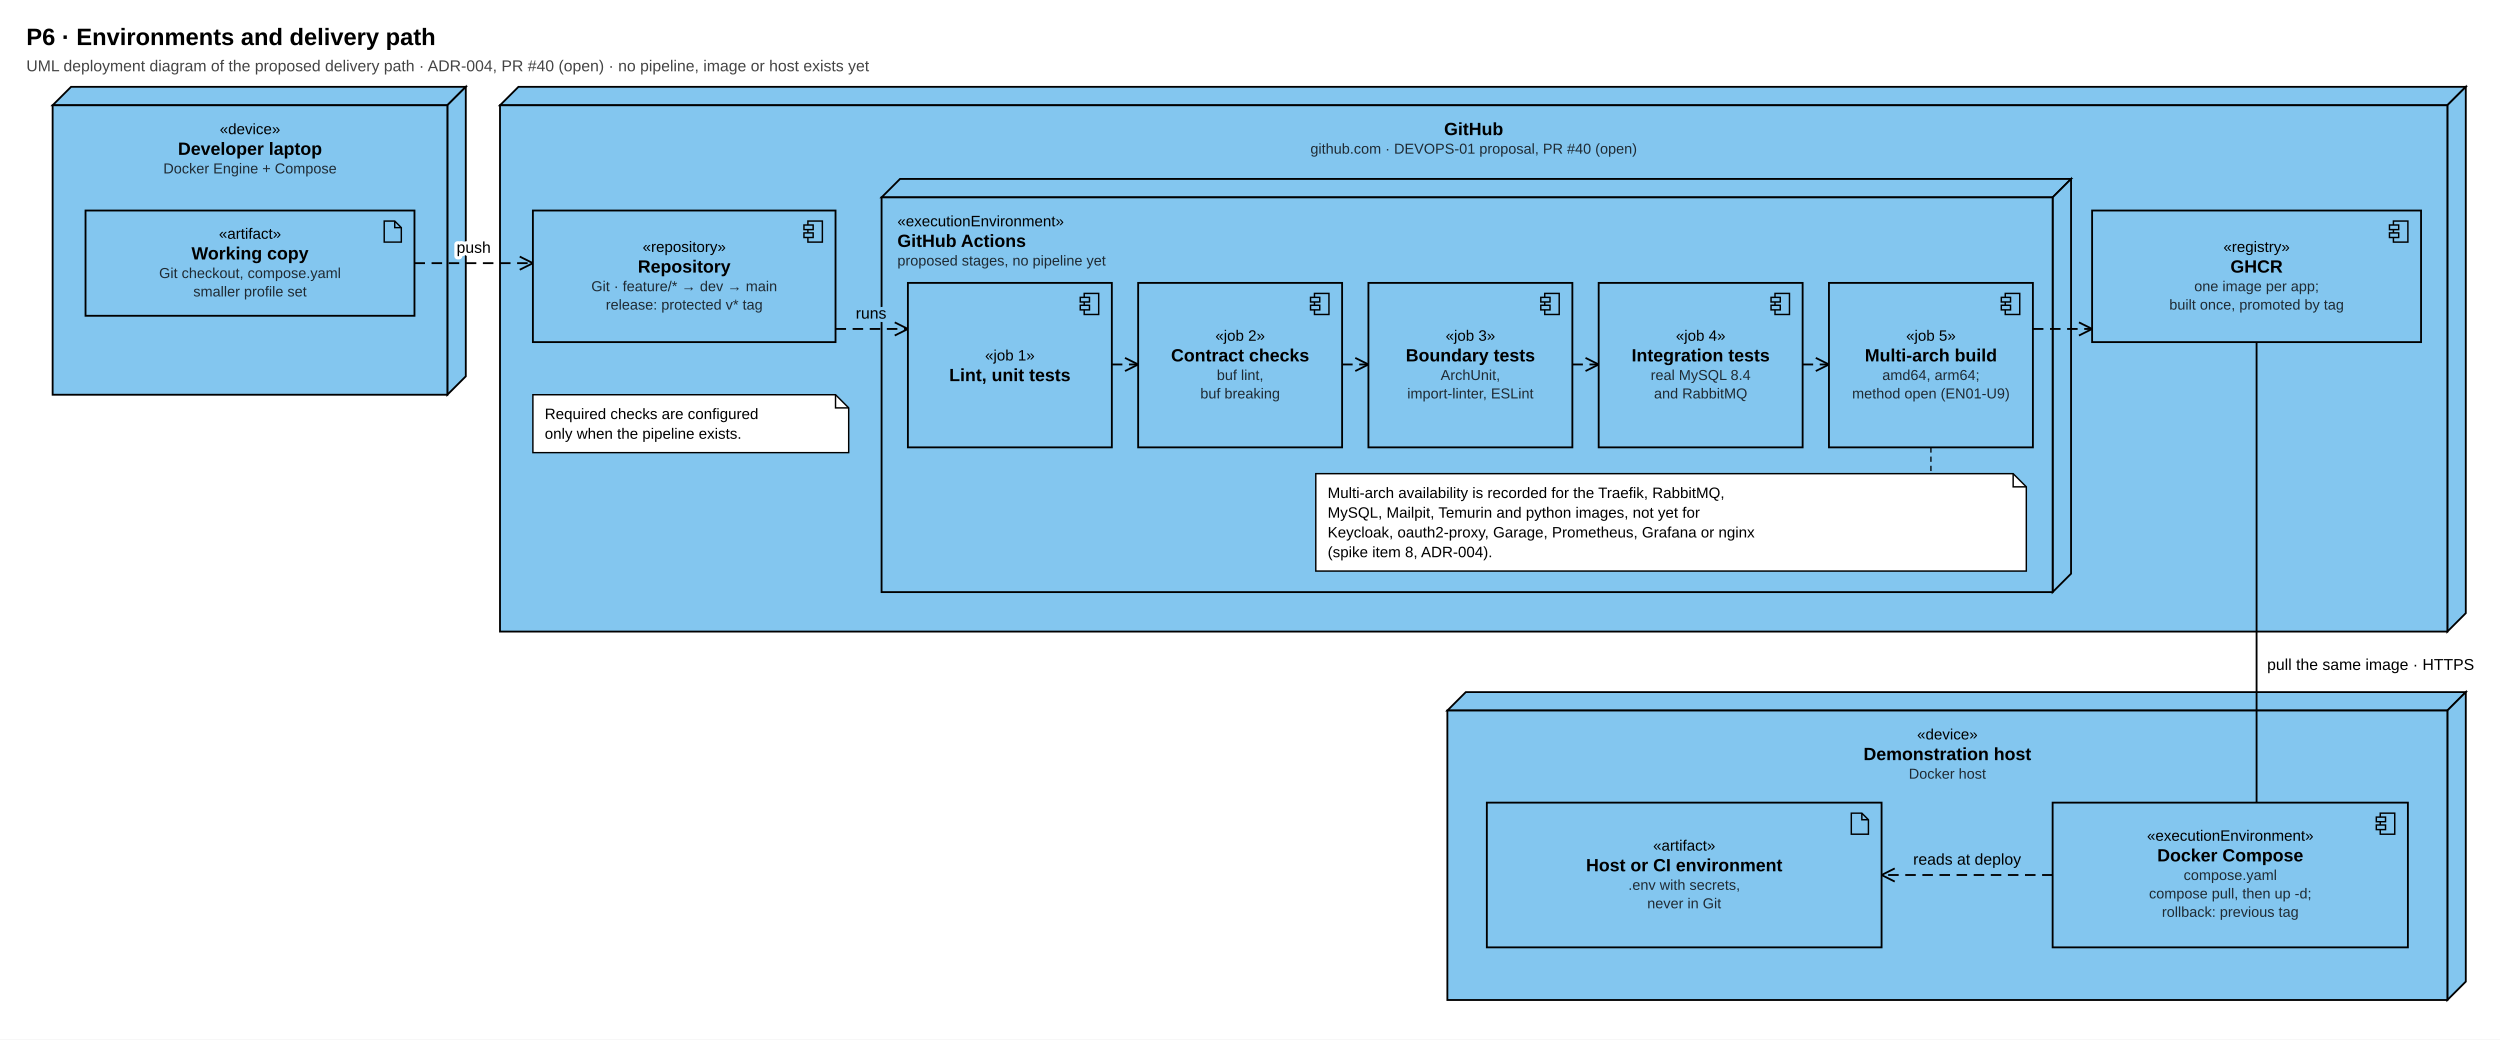
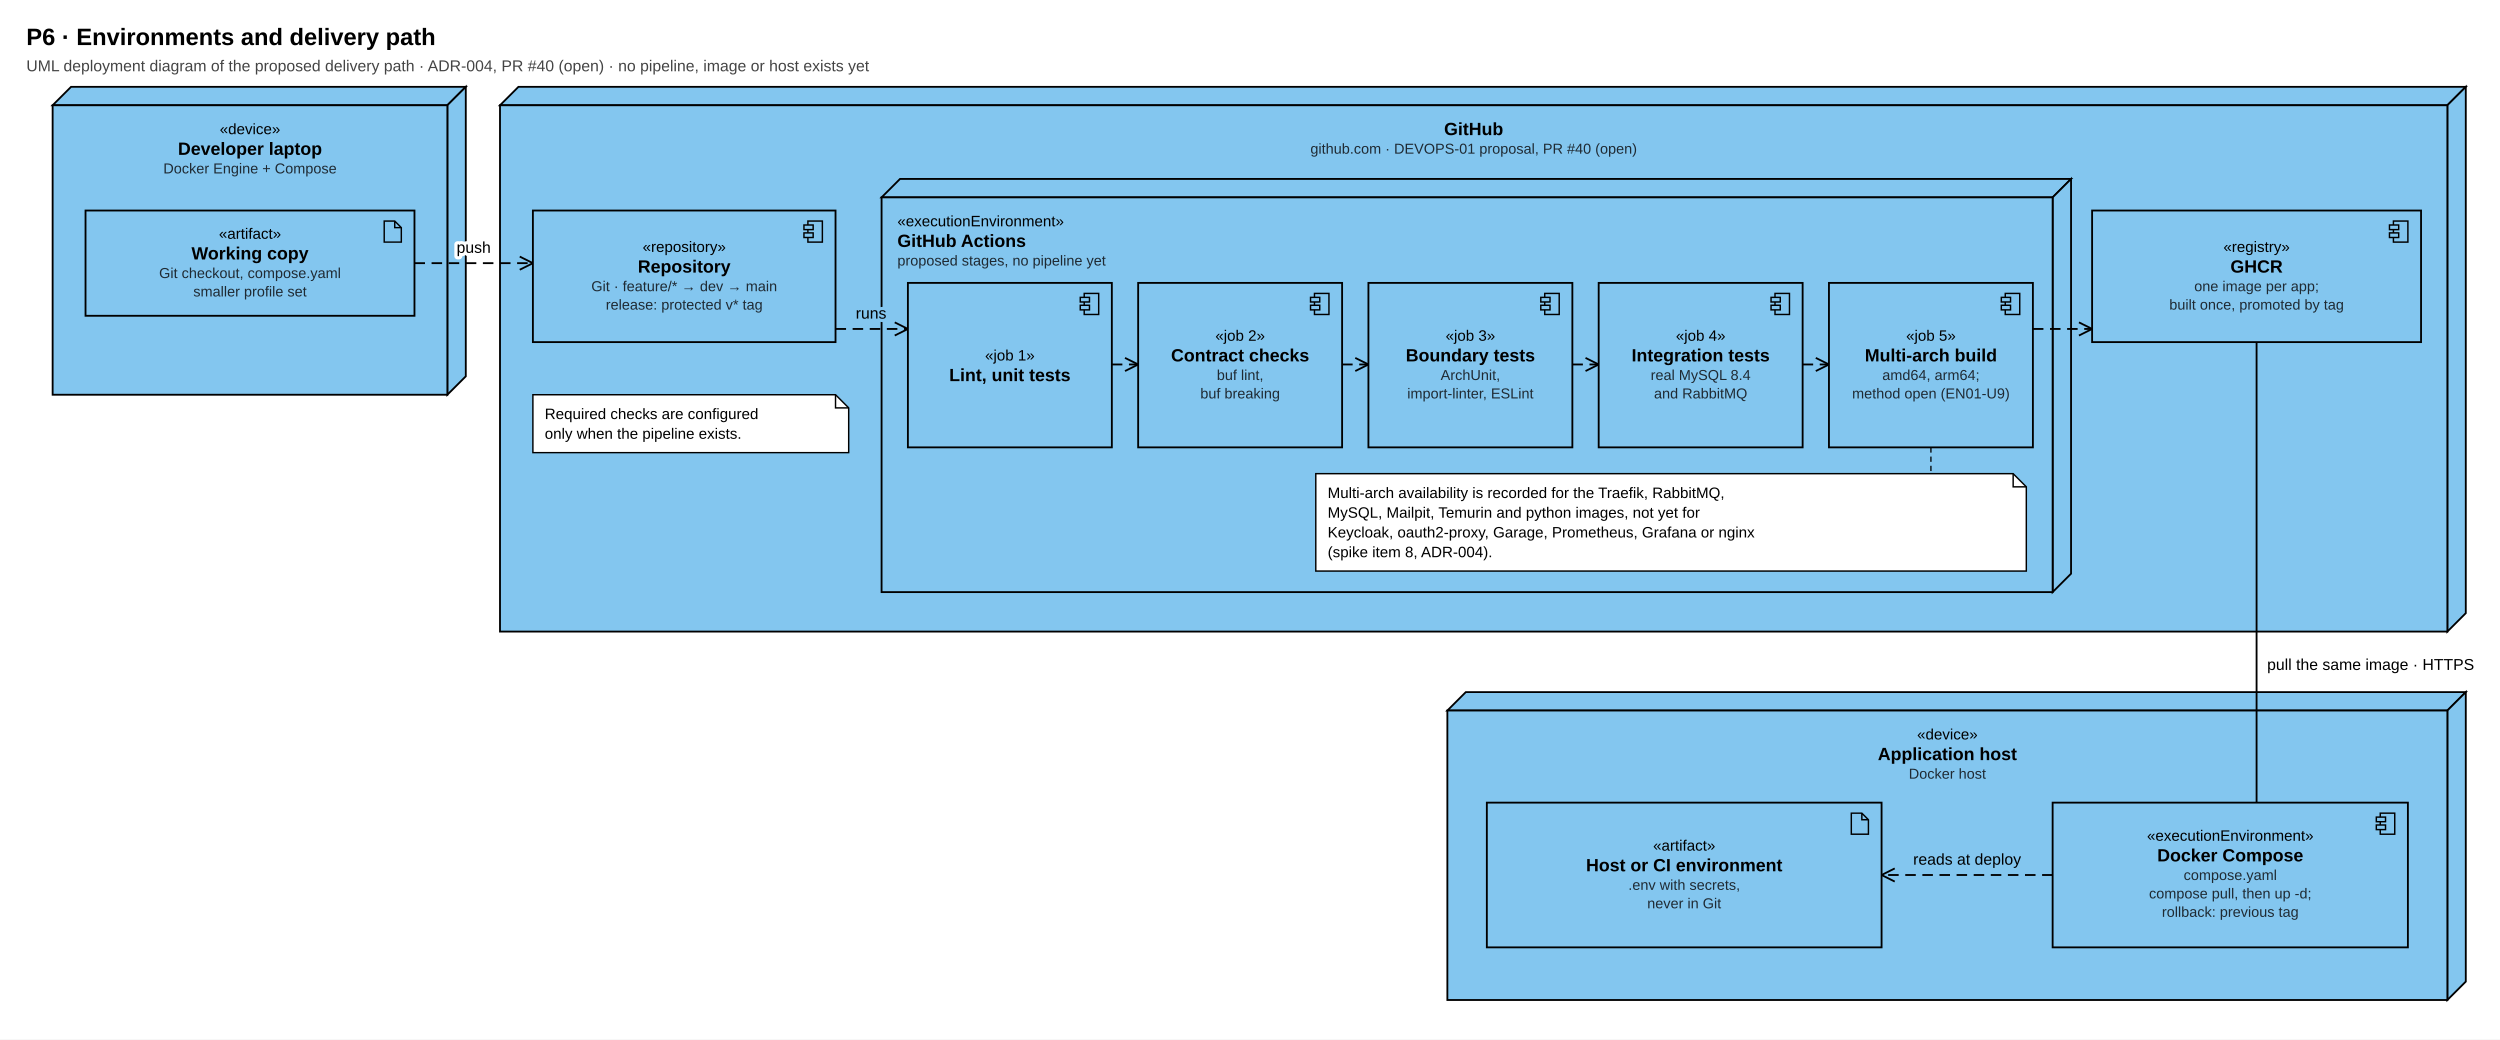
<svg xmlns="http://www.w3.org/2000/svg" width="1900" height="790" viewBox="0 0 1900 790" font-family="Arial, 'Liberation Sans', Helvetica, sans-serif">
  <defs>
    <marker id="open" viewBox="0 0 12 12" refX="11" refY="6" markerWidth="12" markerHeight="12" markerUnits="userSpaceOnUse" orient="auto">
      <path d="M1 1 L11 6 L1 11" fill="none" stroke="#000000" stroke-width="1.4" />
    </marker>
  </defs>
  <rect width="100%" height="100%" fill="#FFFFFF" />
  <path d="M40 80 l14 -14 h300 l-14 14 z" fill="#83C6EF" stroke="#000000" stroke-width="1.4" />
  <path d="M340 80 l14 -14 v220 l-14 14 z" fill="#83C6EF" stroke="#000000" stroke-width="1.4" />
  <rect x="40" y="80" width="300" height="220" fill="#83C6EF" stroke="#000000" stroke-width="1.4" />
  <text x="190.0" y="98" font-size="11.5" fill="#000000" text-anchor="middle" dominant-baseline="central">«device»</text>
  <text x="190.0" y="113" font-size="13.5" font-weight="bold" fill="#000000" text-anchor="middle" dominant-baseline="central">Developer laptop</text>
  <text x="190.0" y="128" font-size="11" fill="#1F2A33" text-anchor="middle" dominant-baseline="central">Docker Engine + Compose</text>
  <path d="M380 80 l14 -14 h1480 l-14 14 z" fill="#83C6EF" stroke="#000000" stroke-width="1.4" />
  <path d="M1860 80 l14 -14 v400 l-14 14 z" fill="#83C6EF" stroke="#000000" stroke-width="1.4" />
  <rect x="380" y="80" width="1480" height="400" fill="#83C6EF" stroke="#000000" stroke-width="1.4" />
  <text x="1120.0" y="98" font-size="13.5" font-weight="bold" fill="#000000" text-anchor="middle" dominant-baseline="central">GitHub</text>
  <text x="1120.0" y="113" font-size="11" fill="#1F2A33" text-anchor="middle" dominant-baseline="central">github.com · DEVOPS-01 proposal, PR #40 (open)</text>
  <path d="M670 150 l14 -14 h890 l-14 14 z" fill="#83C6EF" stroke="#000000" stroke-width="1.4" />
  <path d="M1560 150 l14 -14 v300 l-14 14 z" fill="#83C6EF" stroke="#000000" stroke-width="1.4" />
  <rect x="670" y="150" width="890" height="300" fill="#83C6EF" stroke="#000000" stroke-width="1.4" />
  <text x="682" y="168" font-size="11.5" fill="#000000" text-anchor="start" dominant-baseline="central">«executionEnvironment»</text>
  <text x="682" y="183" font-size="13.5" font-weight="bold" fill="#000000" text-anchor="start" dominant-baseline="central">GitHub Actions</text>
  <text x="682" y="198" font-size="11" fill="#1F2A33" text-anchor="start" dominant-baseline="central">proposed stages, no pipeline yet</text>
  <path d="M1100 540 l14 -14 h760 l-14 14 z" fill="#83C6EF" stroke="#000000" stroke-width="1.4" />
  <path d="M1860 540 l14 -14 v220 l-14 14 z" fill="#83C6EF" stroke="#000000" stroke-width="1.4" />
  <rect x="1100" y="540" width="760" height="220" fill="#83C6EF" stroke="#000000" stroke-width="1.4" />
  <text x="1480.0" y="558" font-size="11.5" fill="#000000" text-anchor="middle" dominant-baseline="central">«device»</text>
-   <text x="1480.0" y="573" font-size="13.5" font-weight="bold" fill="#000000" text-anchor="middle" dominant-baseline="central">Demonstration host</text>
+   <text x="1480.0" y="573" font-size="13.5" font-weight="bold" fill="#000000" text-anchor="middle" dominant-baseline="central">Application host</text>
  <text x="1480.0" y="588" font-size="11" fill="#1F2A33" text-anchor="middle" dominant-baseline="central">Docker host</text>
  <path d="M845 277 L865 277" stroke="#000000" stroke-width="1.4" fill="none" stroke-dasharray="8 5" marker-end="url(#open)" />
  <path d="M1020 277 L1040 277" stroke="#000000" stroke-width="1.4" fill="none" stroke-dasharray="8 5" marker-end="url(#open)" />
  <path d="M1195 277 L1215 277" stroke="#000000" stroke-width="1.4" fill="none" stroke-dasharray="8 5" marker-end="url(#open)" />
  <path d="M1370 277 L1390 277" stroke="#000000" stroke-width="1.4" fill="none" stroke-dasharray="8 5" marker-end="url(#open)" />
  <path d="M315 200 L405 200" stroke="#000000" stroke-width="1.4" fill="none" stroke-dasharray="8 5" marker-end="url(#open)" />
  <text stroke="#FFFFFF" stroke-width="5" stroke-linejoin="round" x="360" y="188" font-size="12" fill="#000000" text-anchor="middle" dominant-baseline="central">push</text>
  <text x="360" y="188" font-size="12" fill="#000000" text-anchor="middle" dominant-baseline="central">push</text>
  <path d="M635 250 L690 250" stroke="#000000" stroke-width="1.4" fill="none" stroke-dasharray="8 5" marker-end="url(#open)" />
  <text stroke="#83C6EF" stroke-width="5" stroke-linejoin="round" x="662" y="238" font-size="12" fill="#000000" text-anchor="middle" dominant-baseline="central">runs</text>
  <text x="662" y="238" font-size="12" fill="#000000" text-anchor="middle" dominant-baseline="central">runs</text>
  <path d="M1545 250 L1590 250" stroke="#000000" stroke-width="1.4" fill="none" stroke-dasharray="8 5" marker-end="url(#open)" />
  <path d="M1715 260 L1715 610" stroke="#000000" stroke-width="1.4" fill="none" />
  <text stroke="#FFFFFF" stroke-width="5" stroke-linejoin="round" x="1723" y="505" font-size="12" fill="#000000" text-anchor="start" dominant-baseline="central">pull the same image · HTTPS</text>
  <text x="1723" y="505" font-size="12" fill="#000000" text-anchor="start" dominant-baseline="central">pull the same image · HTTPS</text>
  <path d="M1560 665 L1430 665" stroke="#000000" stroke-width="1.4" fill="none" stroke-dasharray="8 5" marker-end="url(#open)" />
  <text stroke="#83C6EF" stroke-width="5" stroke-linejoin="round" x="1495" y="653" font-size="12" fill="#000000" text-anchor="middle" dominant-baseline="central">reads at deploy</text>
  <text x="1495" y="653" font-size="12" fill="#000000" text-anchor="middle" dominant-baseline="central">reads at deploy</text>
  <path d="M1467.5 340 L1467.5 360" stroke="#000000" stroke-width="1" stroke-dasharray="4 3" fill="none" />
  <text x="20" y="28" font-size="18" font-weight="bold" fill="#000000" text-anchor="start" dominant-baseline="central">P6 · Environments and delivery path</text>
  <text x="20" y="50" font-size="12" fill="#444444" text-anchor="start" dominant-baseline="central">UML deployment diagram of the proposed delivery path · ADR-004, PR #40 (open) · no pipeline, image or host exists yet</text>
  <rect x="65" y="160" width="250" height="80" fill="#83C6EF" stroke="#000000" stroke-width="1.4" />
  <path d="M292 168 h8 l5 5 v11 h-13 z M300 168 v5 h5" stroke="#000000" stroke-width="1.1" fill="#83C6EF" />
  <text x="190.0" y="177.5" font-size="11.5" fill="#000000" text-anchor="middle" dominant-baseline="central">«artifact»</text>
  <text x="190.0" y="192.5" font-size="13.5" font-weight="bold" fill="#000000" text-anchor="middle" dominant-baseline="central">Working copy</text>
  <text x="190.0" y="207.5" font-size="11" fill="#1F2A33" text-anchor="middle" dominant-baseline="central">Git checkout, compose.yaml</text>
  <text x="190.0" y="221.5" font-size="11" fill="#1F2A33" text-anchor="middle" dominant-baseline="central">smaller profile set</text>
  <rect x="405" y="160" width="230" height="100" fill="#83C6EF" stroke="#000000" stroke-width="1.4" />
  <rect x="614" y="168" width="11" height="16" stroke="#000000" stroke-width="1.1" fill="#83C6EF" />
  <rect x="611" y="171" width="7" height="3.5" stroke="#000000" stroke-width="1.1" fill="#83C6EF" />
  <rect x="611" y="177" width="7" height="3.5" stroke="#000000" stroke-width="1.1" fill="#83C6EF" />
  <text x="520.0" y="187.5" font-size="11.5" fill="#000000" text-anchor="middle" dominant-baseline="central">«repository»</text>
  <text x="520.0" y="202.5" font-size="13.5" font-weight="bold" fill="#000000" text-anchor="middle" dominant-baseline="central">Repository</text>
  <text x="520.0" y="217.5" font-size="11" fill="#1F2A33" text-anchor="middle" dominant-baseline="central">Git · feature/* → dev → main</text>
  <text x="520.0" y="231.5" font-size="11" fill="#1F2A33" text-anchor="middle" dominant-baseline="central">release: protected v* tag</text>
  <rect x="690" y="215" width="155" height="125" fill="#83C6EF" stroke="#000000" stroke-width="1.4" />
  <rect x="824" y="223" width="11" height="16" stroke="#000000" stroke-width="1.1" fill="#83C6EF" />
  <rect x="821" y="226" width="7" height="3.5" stroke="#000000" stroke-width="1.1" fill="#83C6EF" />
  <rect x="821" y="232" width="7" height="3.5" stroke="#000000" stroke-width="1.1" fill="#83C6EF" />
  <text x="767.5" y="270.0" font-size="11.5" fill="#000000" text-anchor="middle" dominant-baseline="central">«job 1»</text>
  <text x="767.5" y="285.0" font-size="13.5" font-weight="bold" fill="#000000" text-anchor="middle" dominant-baseline="central">Lint, unit tests</text>
  <rect x="865" y="215" width="155" height="125" fill="#83C6EF" stroke="#000000" stroke-width="1.4" />
  <rect x="999" y="223" width="11" height="16" stroke="#000000" stroke-width="1.1" fill="#83C6EF" />
  <rect x="996" y="226" width="7" height="3.5" stroke="#000000" stroke-width="1.1" fill="#83C6EF" />
  <rect x="996" y="232" width="7" height="3.5" stroke="#000000" stroke-width="1.1" fill="#83C6EF" />
  <text x="942.5" y="255.0" font-size="11.5" fill="#000000" text-anchor="middle" dominant-baseline="central">«job 2»</text>
  <text x="942.5" y="270.0" font-size="13.5" font-weight="bold" fill="#000000" text-anchor="middle" dominant-baseline="central">Contract checks</text>
  <text x="942.5" y="285.0" font-size="11" fill="#1F2A33" text-anchor="middle" dominant-baseline="central">buf lint,</text>
  <text x="942.5" y="299.0" font-size="11" fill="#1F2A33" text-anchor="middle" dominant-baseline="central">buf breaking</text>
  <rect x="1040" y="215" width="155" height="125" fill="#83C6EF" stroke="#000000" stroke-width="1.4" />
  <rect x="1174" y="223" width="11" height="16" stroke="#000000" stroke-width="1.1" fill="#83C6EF" />
  <rect x="1171" y="226" width="7" height="3.5" stroke="#000000" stroke-width="1.1" fill="#83C6EF" />
  <rect x="1171" y="232" width="7" height="3.5" stroke="#000000" stroke-width="1.1" fill="#83C6EF" />
  <text x="1117.5" y="255.0" font-size="11.5" fill="#000000" text-anchor="middle" dominant-baseline="central">«job 3»</text>
  <text x="1117.5" y="270.0" font-size="13.5" font-weight="bold" fill="#000000" text-anchor="middle" dominant-baseline="central">Boundary tests</text>
  <text x="1117.5" y="285.0" font-size="11" fill="#1F2A33" text-anchor="middle" dominant-baseline="central">ArchUnit,</text>
  <text x="1117.5" y="299.0" font-size="11" fill="#1F2A33" text-anchor="middle" dominant-baseline="central">import-linter, ESLint</text>
  <rect x="1215" y="215" width="155" height="125" fill="#83C6EF" stroke="#000000" stroke-width="1.4" />
  <rect x="1349" y="223" width="11" height="16" stroke="#000000" stroke-width="1.1" fill="#83C6EF" />
  <rect x="1346" y="226" width="7" height="3.5" stroke="#000000" stroke-width="1.1" fill="#83C6EF" />
  <rect x="1346" y="232" width="7" height="3.5" stroke="#000000" stroke-width="1.1" fill="#83C6EF" />
  <text x="1292.5" y="255.0" font-size="11.5" fill="#000000" text-anchor="middle" dominant-baseline="central">«job 4»</text>
  <text x="1292.5" y="270.0" font-size="13.5" font-weight="bold" fill="#000000" text-anchor="middle" dominant-baseline="central">Integration tests</text>
  <text x="1292.5" y="285.0" font-size="11" fill="#1F2A33" text-anchor="middle" dominant-baseline="central">real MySQL 8.4</text>
  <text x="1292.5" y="299.0" font-size="11" fill="#1F2A33" text-anchor="middle" dominant-baseline="central">and RabbitMQ</text>
  <rect x="1390" y="215" width="155" height="125" fill="#83C6EF" stroke="#000000" stroke-width="1.4" />
  <rect x="1524" y="223" width="11" height="16" stroke="#000000" stroke-width="1.1" fill="#83C6EF" />
  <rect x="1521" y="226" width="7" height="3.5" stroke="#000000" stroke-width="1.1" fill="#83C6EF" />
  <rect x="1521" y="232" width="7" height="3.5" stroke="#000000" stroke-width="1.1" fill="#83C6EF" />
  <text x="1467.5" y="255.0" font-size="11.5" fill="#000000" text-anchor="middle" dominant-baseline="central">«job 5»</text>
  <text x="1467.5" y="270.0" font-size="13.5" font-weight="bold" fill="#000000" text-anchor="middle" dominant-baseline="central">Multi-arch build</text>
  <text x="1467.5" y="285.0" font-size="11" fill="#1F2A33" text-anchor="middle" dominant-baseline="central">amd64, arm64;</text>
  <text x="1467.5" y="299.0" font-size="11" fill="#1F2A33" text-anchor="middle" dominant-baseline="central">method open (EN01-U9)</text>
  <rect x="1590" y="160" width="250" height="100" fill="#83C6EF" stroke="#000000" stroke-width="1.4" />
  <rect x="1819" y="168" width="11" height="16" stroke="#000000" stroke-width="1.1" fill="#83C6EF" />
  <rect x="1816" y="171" width="7" height="3.5" stroke="#000000" stroke-width="1.1" fill="#83C6EF" />
  <rect x="1816" y="177" width="7" height="3.5" stroke="#000000" stroke-width="1.1" fill="#83C6EF" />
  <text x="1715.0" y="187.5" font-size="11.5" fill="#000000" text-anchor="middle" dominant-baseline="central">«registry»</text>
  <text x="1715.0" y="202.5" font-size="13.5" font-weight="bold" fill="#000000" text-anchor="middle" dominant-baseline="central">GHCR</text>
  <text x="1715.0" y="217.5" font-size="11" fill="#1F2A33" text-anchor="middle" dominant-baseline="central">one image per app;</text>
  <text x="1715.0" y="231.5" font-size="11" fill="#1F2A33" text-anchor="middle" dominant-baseline="central">built once, promoted by tag</text>
  <rect x="1130" y="610" width="300" height="110" fill="#83C6EF" stroke="#000000" stroke-width="1.4" />
  <path d="M1407 618 h8 l5 5 v11 h-13 z M1415 618 v5 h5" stroke="#000000" stroke-width="1.1" fill="#83C6EF" />
  <text x="1280.0" y="642.5" font-size="11.5" fill="#000000" text-anchor="middle" dominant-baseline="central">«artifact»</text>
  <text x="1280.0" y="657.5" font-size="13.5" font-weight="bold" fill="#000000" text-anchor="middle" dominant-baseline="central">Host or CI environment</text>
  <text x="1280.0" y="672.5" font-size="11" fill="#1F2A33" text-anchor="middle" dominant-baseline="central">.env with secrets,</text>
  <text x="1280.0" y="686.5" font-size="11" fill="#1F2A33" text-anchor="middle" dominant-baseline="central">never in Git</text>
  <rect x="1560" y="610" width="270" height="110" fill="#83C6EF" stroke="#000000" stroke-width="1.4" />
  <rect x="1809" y="618" width="11" height="16" stroke="#000000" stroke-width="1.1" fill="#83C6EF" />
  <rect x="1806" y="621" width="7" height="3.5" stroke="#000000" stroke-width="1.1" fill="#83C6EF" />
  <rect x="1806" y="627" width="7" height="3.5" stroke="#000000" stroke-width="1.1" fill="#83C6EF" />
  <text x="1695.0" y="635.0" font-size="11.5" fill="#000000" text-anchor="middle" dominant-baseline="central">«executionEnvironment»</text>
  <text x="1695.0" y="650.0" font-size="13.5" font-weight="bold" fill="#000000" text-anchor="middle" dominant-baseline="central">Docker Compose</text>
  <text x="1695.0" y="665.0" font-size="11" fill="#1F2A33" text-anchor="middle" dominant-baseline="central">compose.yaml</text>
  <text x="1695.0" y="679.0" font-size="11" fill="#1F2A33" text-anchor="middle" dominant-baseline="central">compose pull, then up -d;</text>
  <text x="1695.0" y="693.0" font-size="11" fill="#1F2A33" text-anchor="middle" dominant-baseline="central">rollback: previous tag</text>
  <path d="M1000 360 h530 l10 10 v64 h-540 z" fill="#FFFFFF" stroke="#000000" stroke-width="1.1" />
  <path d="M1530 360 v10 h10" fill="none" stroke="#000000" stroke-width="1.1" />
  <text x="1009" y="374.5" font-size="11.5" fill="#000000" text-anchor="start" dominant-baseline="central">Multi-arch availability is recorded for the Traefik, RabbitMQ,</text>
  <text x="1009" y="389.5" font-size="11.5" fill="#000000" text-anchor="start" dominant-baseline="central">MySQL, Mailpit, Temurin and python images, not yet for</text>
  <text x="1009" y="404.5" font-size="11.5" fill="#000000" text-anchor="start" dominant-baseline="central">Keycloak, oauth2-proxy, Garage, Prometheus, Grafana or nginx</text>
  <text x="1009" y="419.5" font-size="11.5" fill="#000000" text-anchor="start" dominant-baseline="central">(spike item 8, ADR-004).</text>
  <path d="M405 300 h230 l10 10 v34 h-240 z" fill="#FFFFFF" stroke="#000000" stroke-width="1.1" />
  <path d="M635 300 v10 h10" fill="none" stroke="#000000" stroke-width="1.1" />
  <text x="414" y="314.5" font-size="11.5" fill="#000000" text-anchor="start" dominant-baseline="central">Required checks are configured</text>
  <text x="414" y="329.5" font-size="11.5" fill="#000000" text-anchor="start" dominant-baseline="central">only when the pipeline exists.</text>
</svg>
